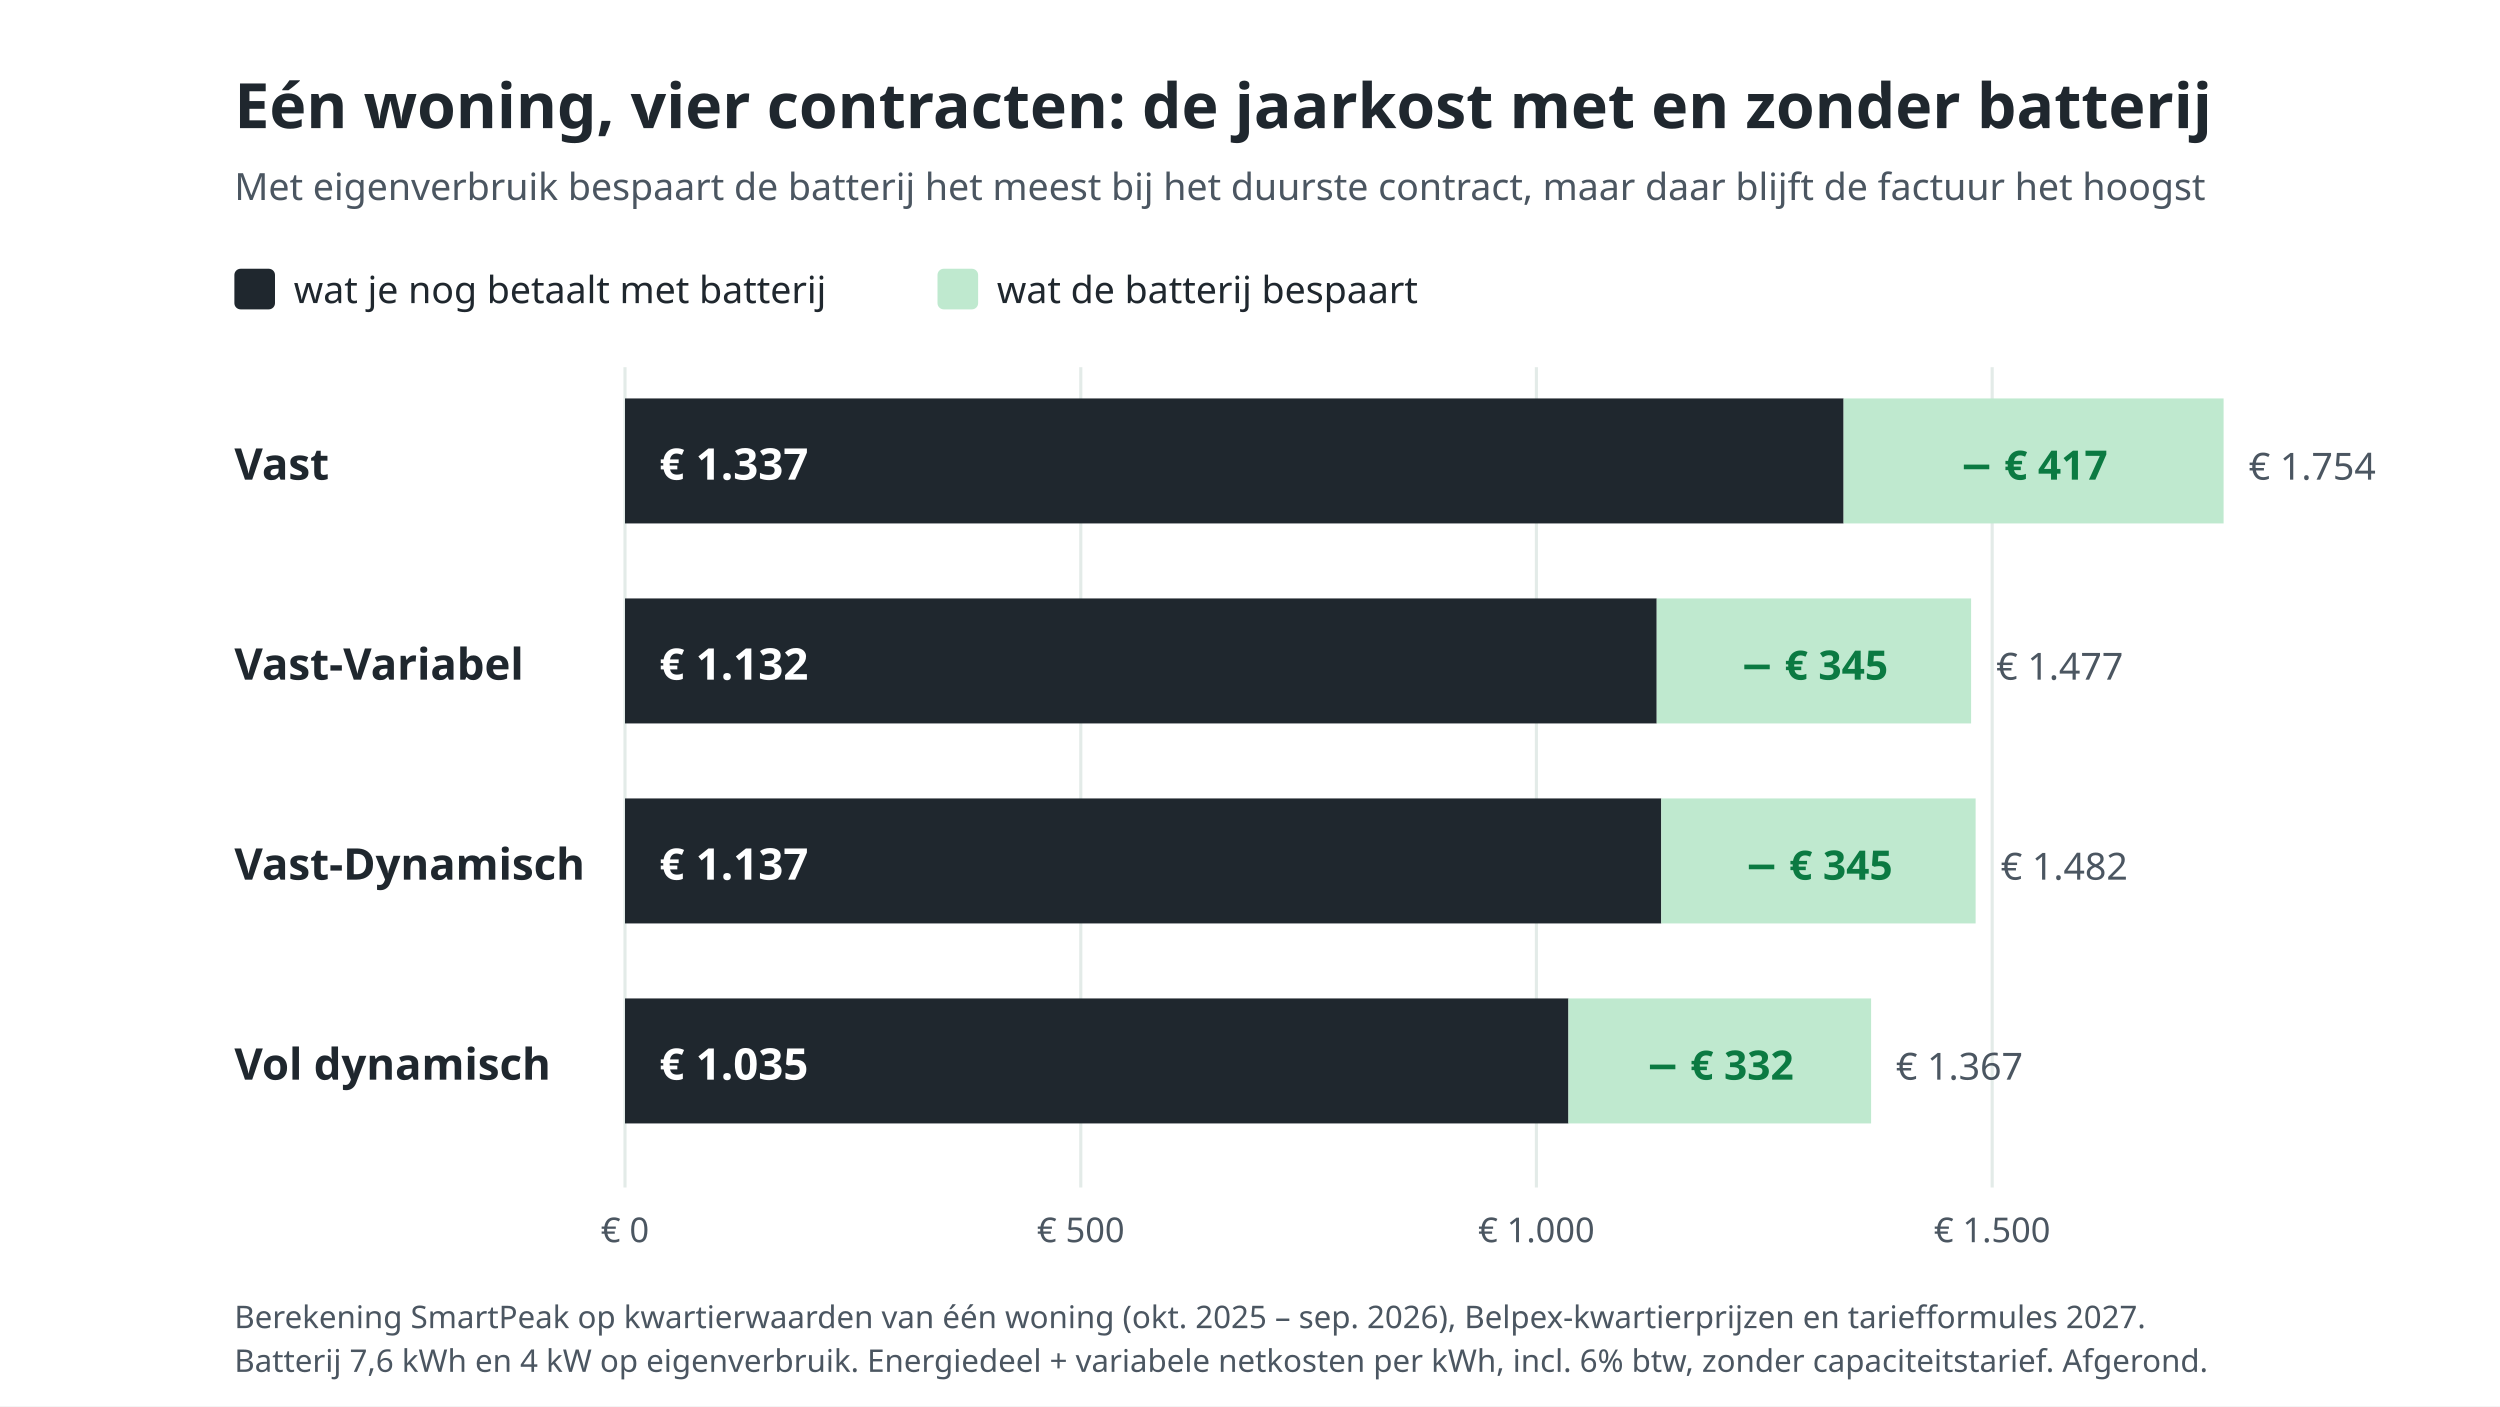
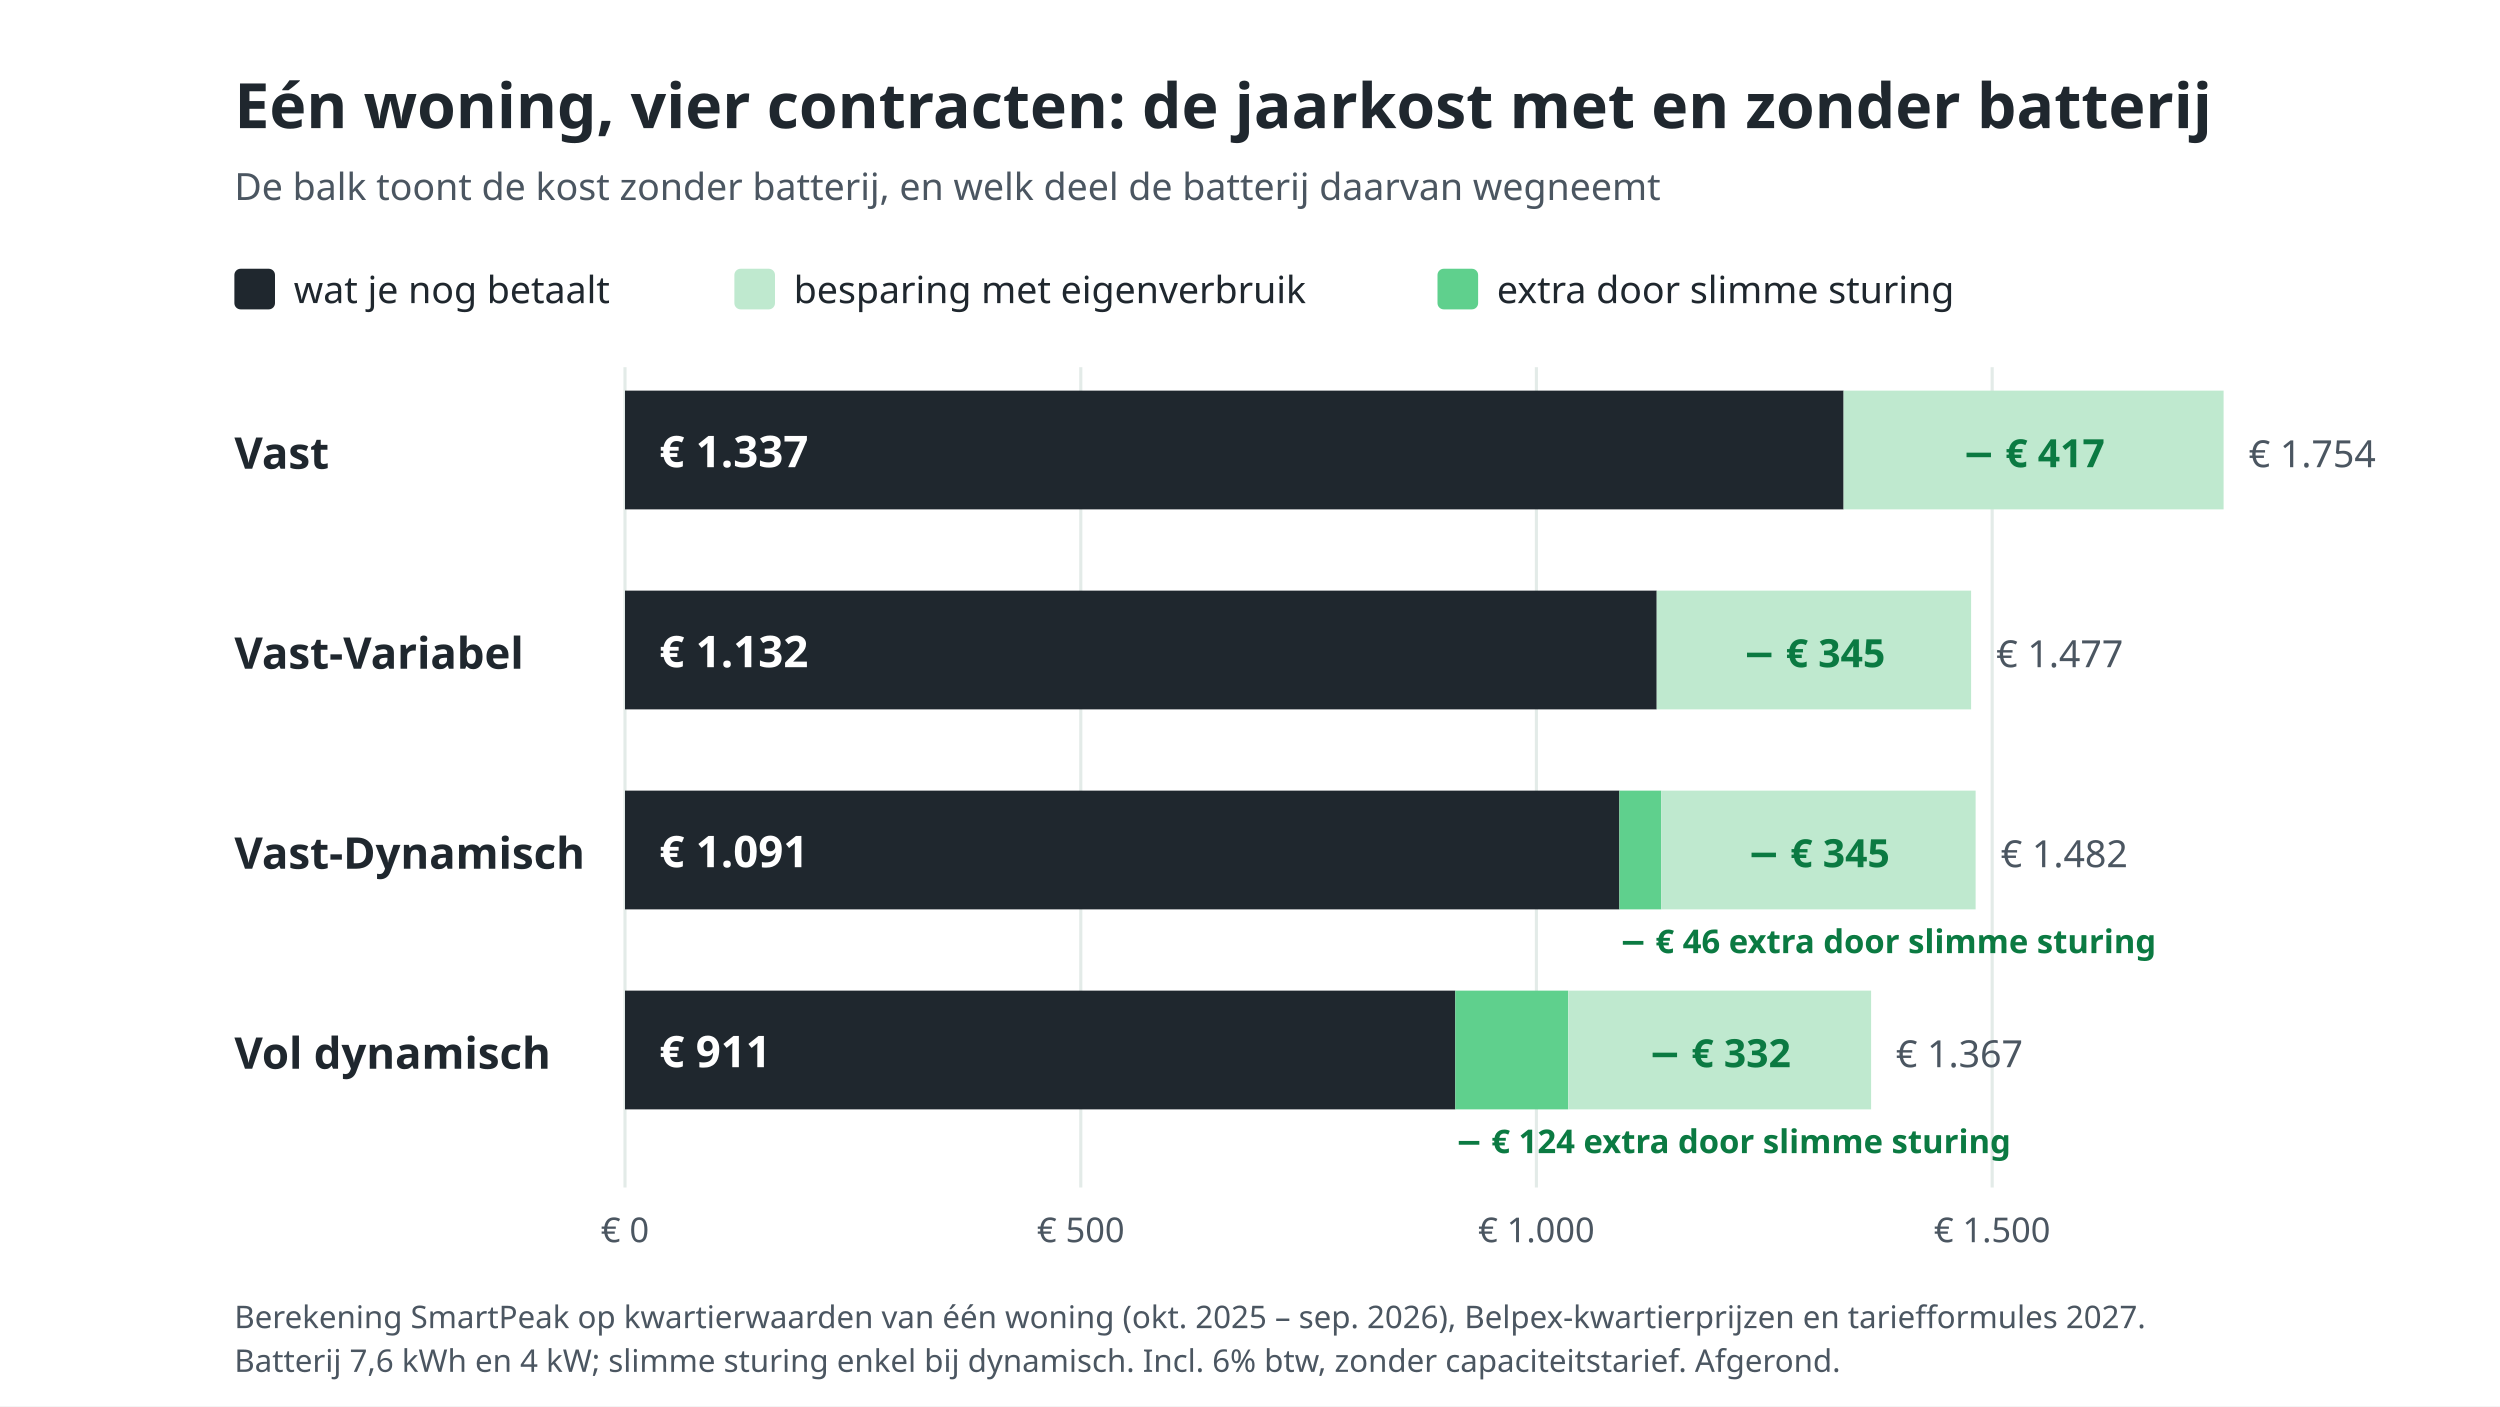
<svg xmlns="http://www.w3.org/2000/svg" viewBox="0 0 1600 900" width="1600" height="900" font-family="Instrument Sans, Segoe UI, sans-serif">
  <rect width="100%" height="100%" fill="#ffffff" />
  <text x="150" y="82" font-size="40" font-weight="650" fill="#1f272e">Eén woning, vier contracten: de jaarkost met en zonder batterij</text>
-   <text x="150" y="128" font-size="24" fill="#4b5661">Met eigenverbruik bespaart de batterij het meest bij het duurste contract, maar daar blijft de factuur het hoogst</text>
+   <text x="150" y="128" font-size="24" fill="#4b5661">De balk toont de kost zonder batterij, en welk deel de batterij daarvan wegneemt</text>
  <rect x="150" y="172" width="26" height="26" rx="4" fill="#1f272e" />
-   <text x="188.0" y="194.0" font-size="24" fill="#1f272e">wat je nog betaalt met batterij</text>
-   <rect x="600" y="172" width="26" height="26" rx="4" fill="#bfe9cf" />
-   <text x="638.0" y="194.0" font-size="24" fill="#1f272e">wat de batterij bespaart</text>
+   <text x="188.0" y="194.0" font-size="24" fill="#1f272e">wat je nog betaalt</text>
+   <rect x="470" y="172" width="26" height="26" rx="4" fill="#bfe9cf" />
+   <text x="508.0" y="194.0" font-size="24" fill="#1f272e">besparing met eigenverbruik</text>
+   <rect x="920" y="172" width="26" height="26" rx="4" fill="#5fd08d" />
+   <text x="958.0" y="194.0" font-size="24" fill="#1f272e">extra door slimme sturing</text>
  <line x1="400.0" x2="400.0" y1="235" y2="760" stroke="#e3ebe8" stroke-width="2" />
  <text x="400.0" y="795.0" font-size="22" fill="#4b5661" text-anchor="middle">€ 0</text>
  <line x1="691.7" x2="691.7" y1="235" y2="760" stroke="#e3ebe8" stroke-width="2" />
  <text x="691.7" y="795.0" font-size="22" fill="#4b5661" text-anchor="middle">€ 500</text>
  <line x1="983.3" x2="983.3" y1="235" y2="760" stroke="#e3ebe8" stroke-width="2" />
  <text x="983.3" y="795.0" font-size="22" fill="#4b5661" text-anchor="middle">€ 1.000</text>
  <line x1="1275.0" x2="1275.0" y1="235" y2="760" stroke="#e3ebe8" stroke-width="2" />
  <text x="1275.0" y="795.0" font-size="22" fill="#4b5661" text-anchor="middle">€ 1.500</text>
-   <text x="150.0" y="307.0" font-size="28" fill="#1f272e" font-weight="650">Vast</text>
-   <rect x="400" y="255" width="779.9" height="80" fill="#1f272e" />
-   <rect x="1179.9" y="255" width="243.2" height="80" fill="#bfe9cf" />
-   <text x="422.0" y="307.0" font-size="28" fill="#ffffff" font-weight="650">€ 1.337</text>
-   <text x="1301.5" y="307.0" font-size="26" fill="#0b7a42" font-weight="650" text-anchor="middle">− € 417</text>
-   <text x="1439.2" y="307.0" font-size="24" fill="#4b5661">€ 1.754</text>
-   <text x="150.0" y="435.0" font-size="28" fill="#1f272e" font-weight="650">Vast-Variabel</text>
-   <rect x="400" y="383" width="660.3" height="80" fill="#1f272e" />
-   <rect x="1060.3" y="383" width="201.2" height="80" fill="#bfe9cf" />
-   <text x="422.0" y="435.0" font-size="28" fill="#ffffff" font-weight="650">€ 1.132</text>
-   <text x="1161.0" y="435.0" font-size="26" fill="#0b7a42" font-weight="650" text-anchor="middle">− € 345</text>
-   <text x="1277.6" y="435.0" font-size="24" fill="#4b5661">€ 1.477</text>
-   <text x="150.0" y="563.0" font-size="28" fill="#1f272e" font-weight="650">Vast-Dynamisch</text>
-   <rect x="400" y="511" width="663.2" height="80" fill="#1f272e" />
-   <rect x="1063.2" y="511" width="201.2" height="80" fill="#bfe9cf" />
-   <text x="422.0" y="563.0" font-size="28" fill="#ffffff" font-weight="650">€ 1.137</text>
-   <text x="1163.9" y="563.0" font-size="26" fill="#0b7a42" font-weight="650" text-anchor="middle">− € 345</text>
-   <text x="1280.5" y="563.0" font-size="24" fill="#4b5661">€ 1.482</text>
-   <text x="150.0" y="691.0" font-size="28" fill="#1f272e" font-weight="650">Vol dynamisch</text>
-   <rect x="400" y="639" width="603.8" height="80" fill="#1f272e" />
-   <rect x="1003.8" y="639" width="193.7" height="80" fill="#bfe9cf" />
-   <text x="422.0" y="691.0" font-size="28" fill="#ffffff" font-weight="650">€ 1.035</text>
-   <text x="1100.6" y="691.0" font-size="26" fill="#0b7a42" font-weight="650" text-anchor="middle">− € 332</text>
-   <text x="1213.4" y="691.0" font-size="24" fill="#4b5661">€ 1.367</text>
+   <text x="150.0" y="300.0" font-size="28" fill="#1f272e" font-weight="650">Vast</text>
+   <rect x="400" y="250" width="779.9" height="76" fill="#1f272e" />
+   <rect x="1179.9" y="250" width="243.2" height="76" fill="#bfe9cf" />
+   <text x="422.0" y="299.0" font-size="28" fill="#ffffff" font-weight="650">€ 1.337</text>
+   <text x="1301.5" y="299.0" font-size="25" fill="#0b7a42" font-weight="650" text-anchor="middle">− € 417</text>
+   <text x="1439.2" y="299.0" font-size="24" fill="#4b5661">€ 1.754</text>
+   <text x="150.0" y="428.0" font-size="28" fill="#1f272e" font-weight="650">Vast-Variabel</text>
+   <rect x="400" y="378" width="660.3" height="76" fill="#1f272e" />
+   <rect x="1060.3" y="378" width="201.2" height="76" fill="#bfe9cf" />
+   <text x="422.0" y="427.0" font-size="28" fill="#ffffff" font-weight="650">€ 1.132</text>
+   <text x="1161.0" y="427.0" font-size="25" fill="#0b7a42" font-weight="650" text-anchor="middle">− € 345</text>
+   <text x="1277.6" y="427.0" font-size="24" fill="#4b5661">€ 1.477</text>
+   <text x="150.0" y="556.0" font-size="28" fill="#1f272e" font-weight="650">Vast-Dynamisch</text>
+   <rect x="400" y="506" width="636.4" height="76" fill="#1f272e" />
+   <rect x="1036.4" y="506" width="26.8" height="76" fill="#5fd08d" />
+   <rect x="1063.2" y="506" width="201.2" height="76" fill="#bfe9cf" />
+   <text x="422.0" y="555.0" font-size="28" fill="#ffffff" font-weight="650">€ 1.091</text>
+   <text x="1163.9" y="555.0" font-size="25" fill="#0b7a42" font-weight="650" text-anchor="middle">− € 345</text>
+   <text x="1280.5" y="555.0" font-size="24" fill="#4b5661">€ 1.482</text>
+   <text x="1036.4" y="610.0" font-size="21" fill="#0b7a42" font-weight="600">− € 46 extra door slimme sturing</text>
+   <text x="150.0" y="684.0" font-size="28" fill="#1f272e" font-weight="650">Vol dynamisch</text>
+   <rect x="400" y="634" width="531.4" height="76" fill="#1f272e" />
+   <rect x="931.4" y="634" width="72.3" height="76" fill="#5fd08d" />
+   <rect x="1003.8" y="634" width="193.7" height="76" fill="#bfe9cf" />
+   <text x="422.0" y="683.0" font-size="28" fill="#ffffff" font-weight="650">€ 911</text>
+   <text x="1100.6" y="683.0" font-size="25" fill="#0b7a42" font-weight="650" text-anchor="middle">− € 332</text>
+   <text x="1213.4" y="683.0" font-size="24" fill="#4b5661">€ 1.367</text>
+   <text x="931.4" y="738.0" font-size="21" fill="#0b7a42" font-weight="600">− € 124 extra door slimme sturing</text>
  <text x="150.0" y="850.0" font-size="20" fill="#4b5661">Berekening SmartPeak op kwartierwaarden van één woning (okt. 2025 – sep. 2026), Belpex-kwartierprijzen en tariefformules 2027.</text>
-   <text x="150.0" y="878.0" font-size="20" fill="#4b5661">Batterij 7,6 kWh en 4 kW op eigenverbruik. Energiedeel + variabele netkosten per kWh, incl. 6% btw, zonder capaciteitstarief. Afgerond.</text>
+   <text x="150.0" y="878.0" font-size="20" fill="#4b5661">Batterij 7,6 kWh en 4 kW; slimme sturing enkel bij dynamisch. Incl. 6% btw, zonder capaciteitstarief. Afgerond.</text>
</svg>
